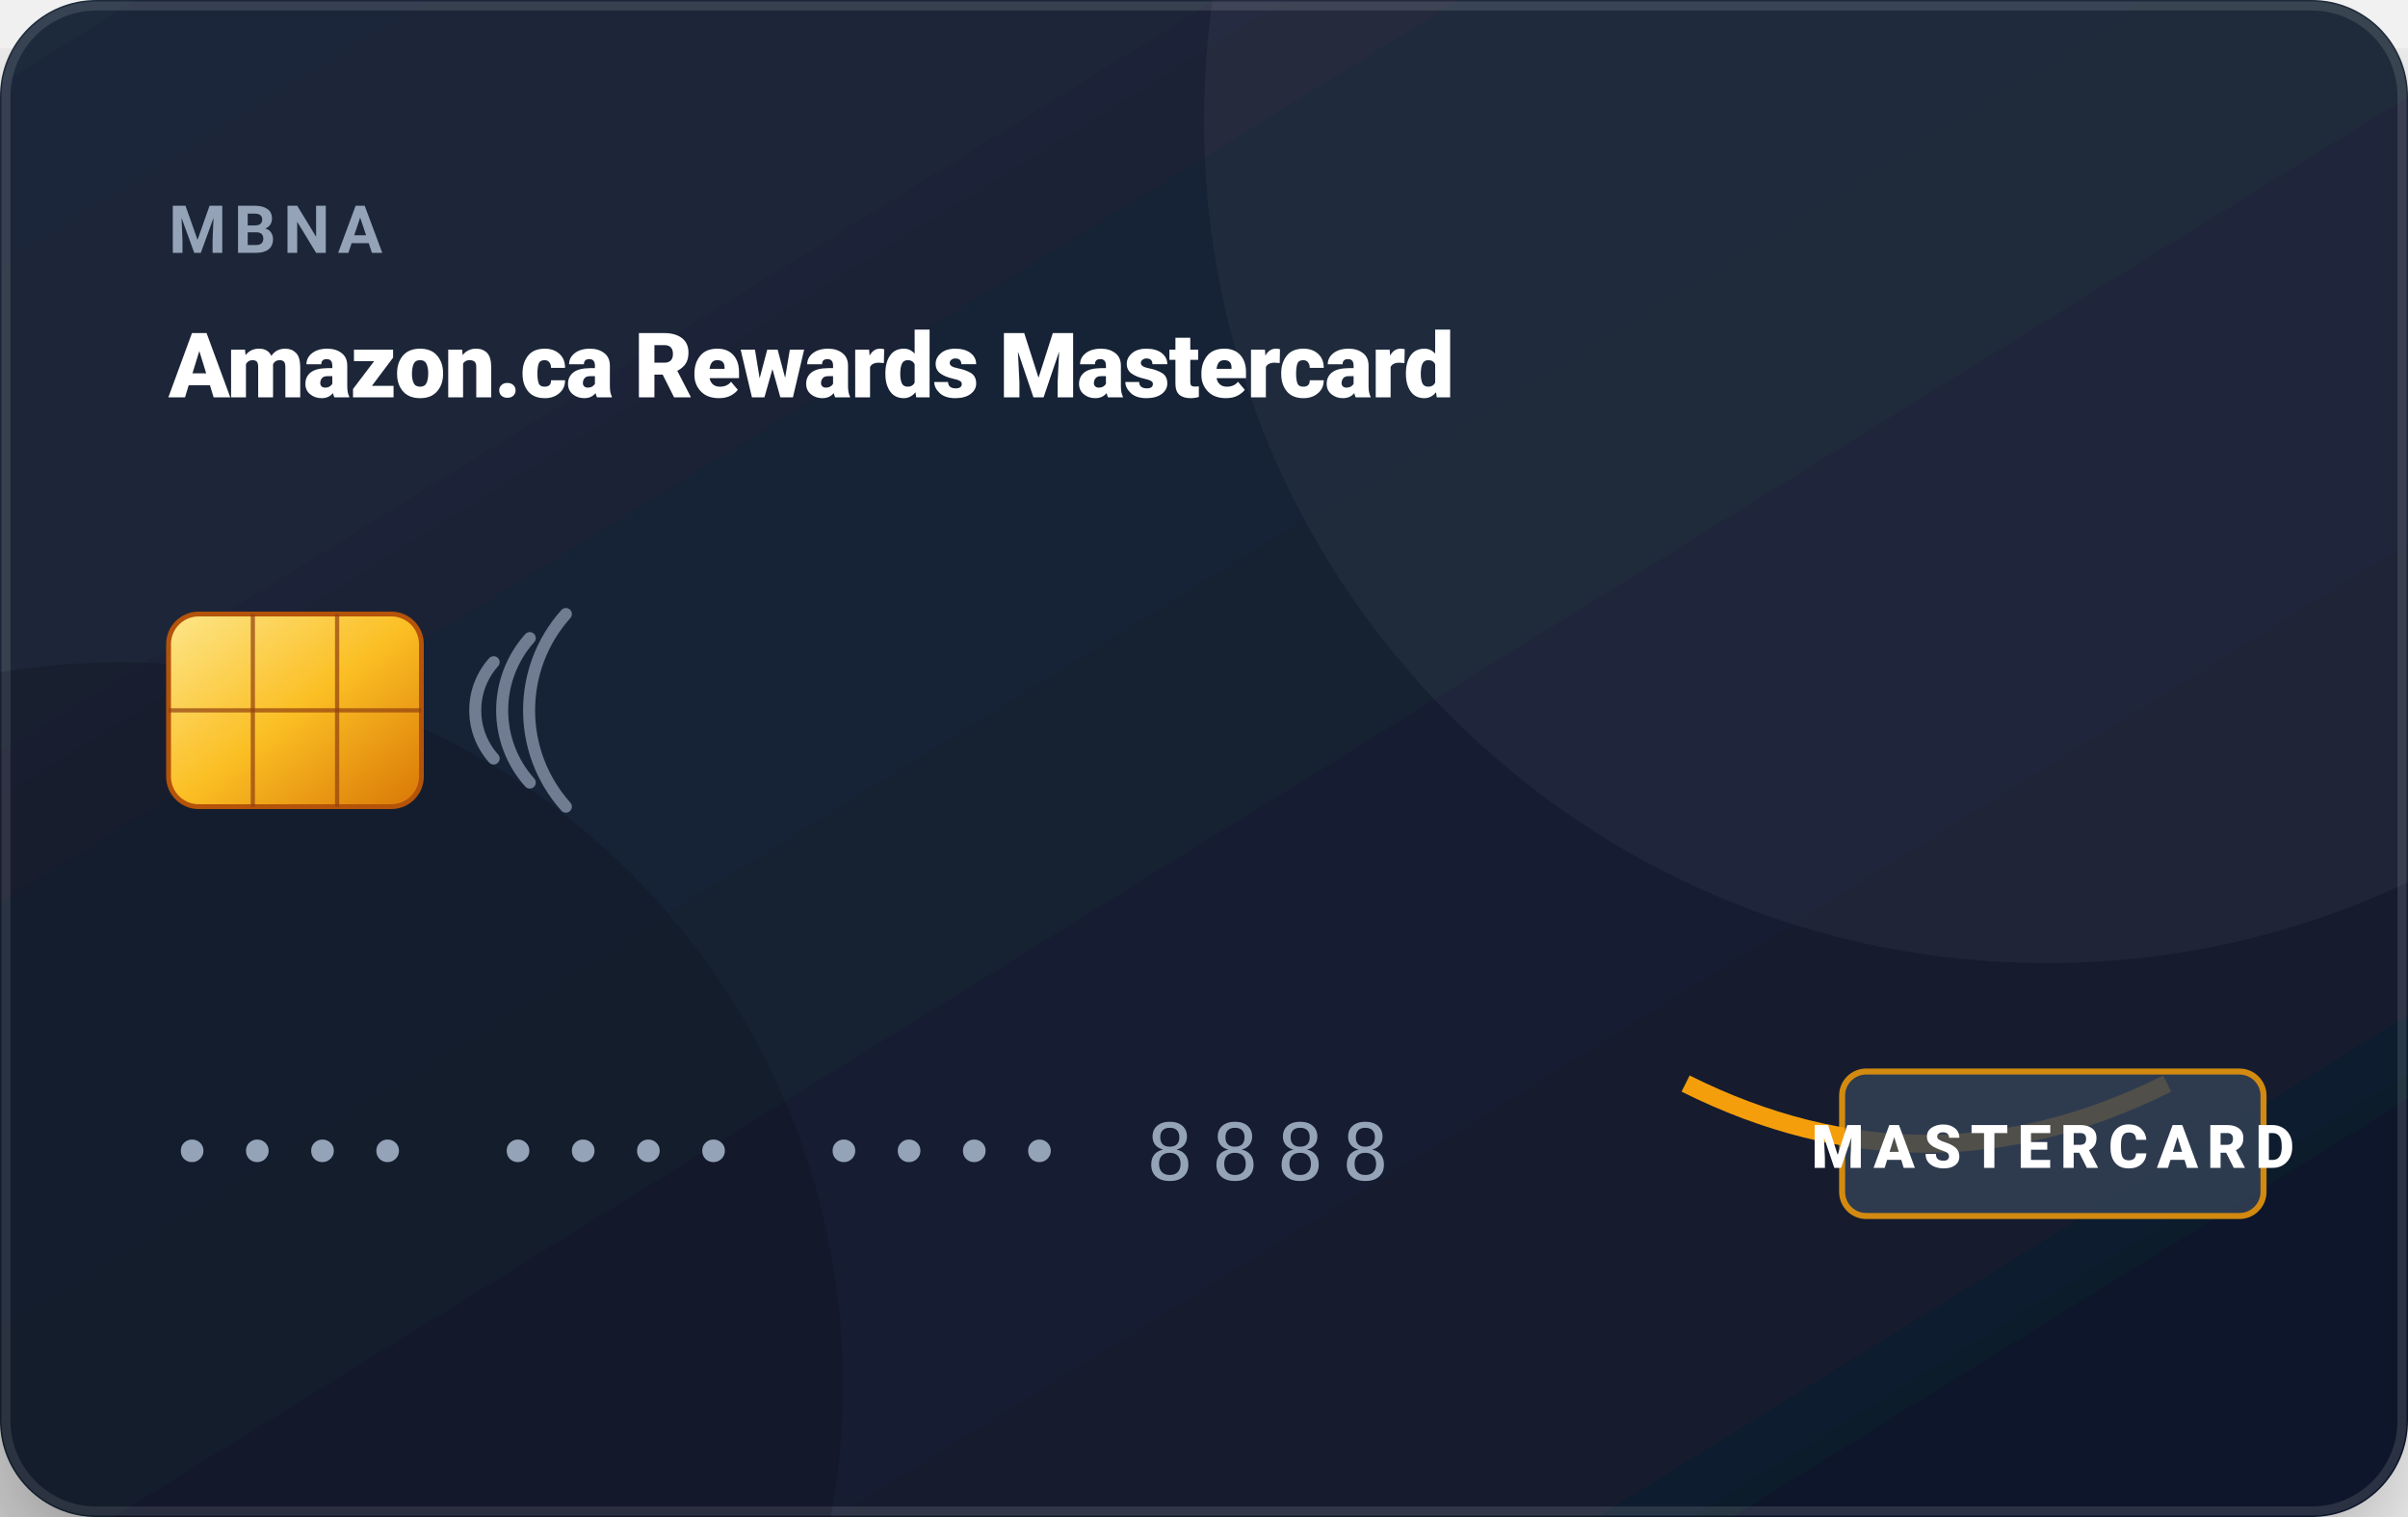
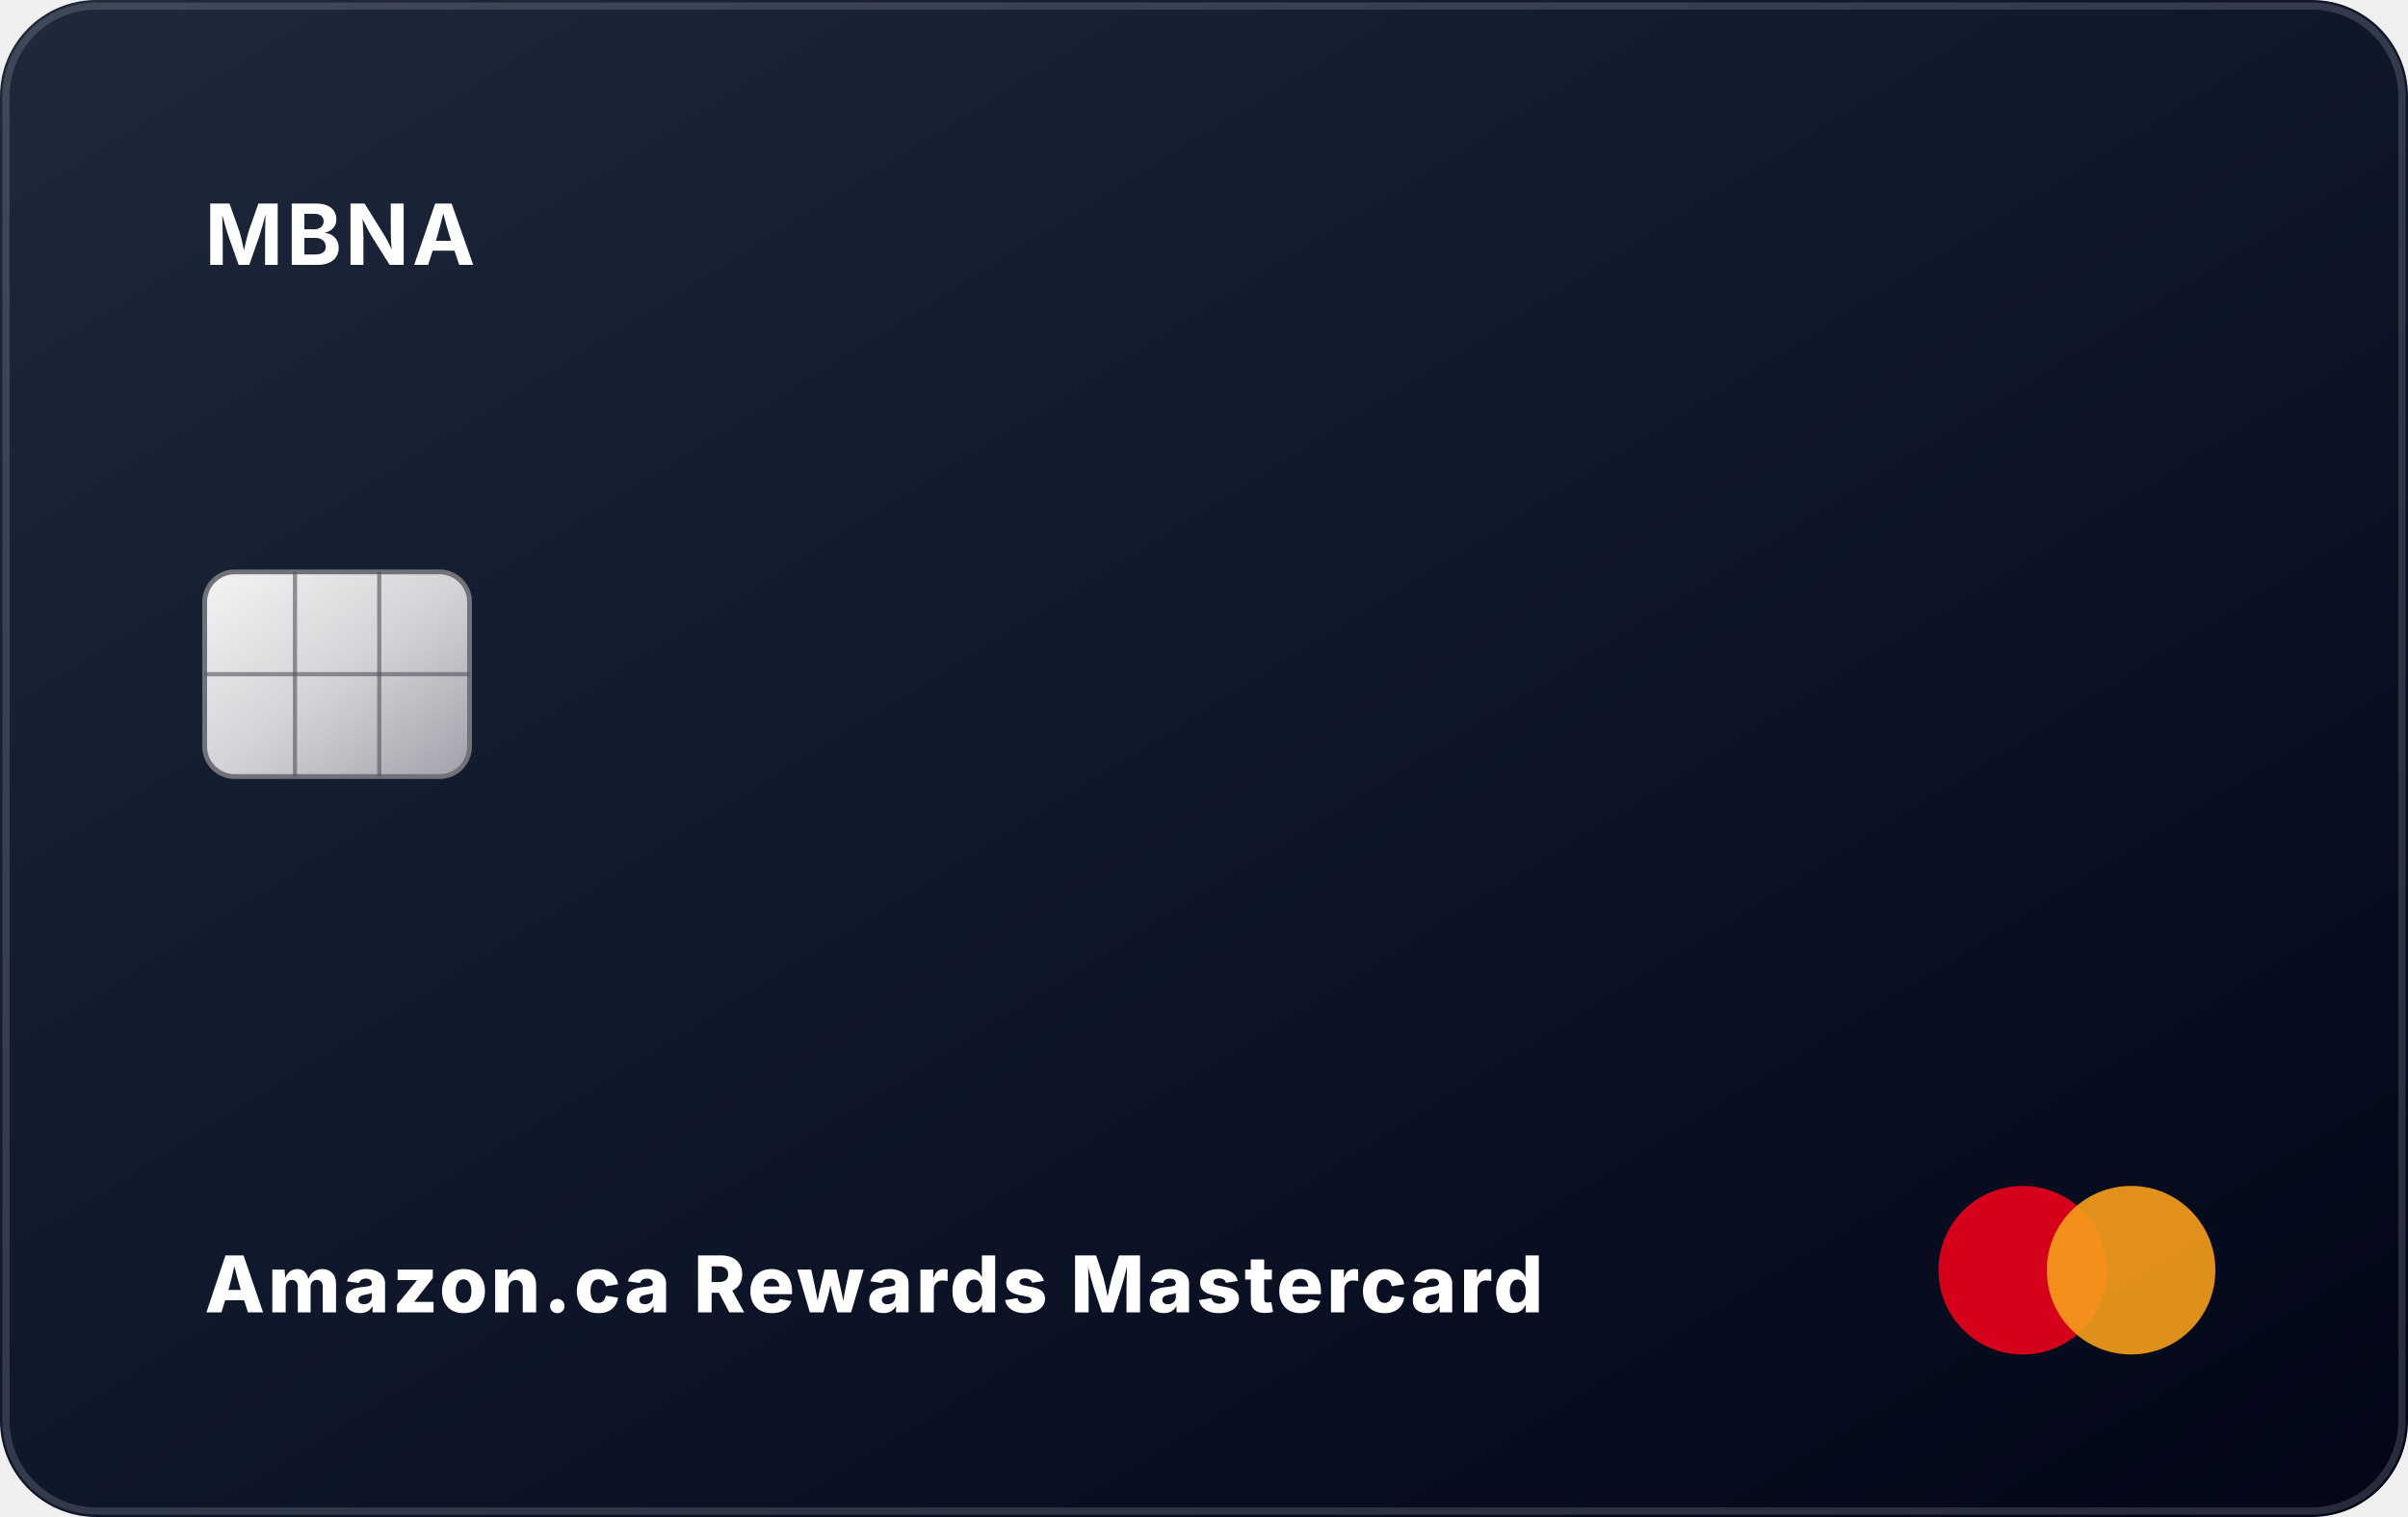
<svg xmlns="http://www.w3.org/2000/svg" viewBox="0 0 400 252" width="400" height="252">
  <defs>
-     <linearGradient id="cardBg-amazon-ca-rewards-mastercard" x1="0%" y1="0%" x2="100%" y2="100%">
+     <linearGradient id="bg-amazon-ca-rewards-mastercard" x1="0%" y1="0%" x2="100%" y2="100%">
      <stop offset="0%" stop-color="#1e293b" />
-       <stop offset="100%" stop-color="#0f172a" />
+       <stop offset="50%" stop-color="#0f172a" />
+       <stop offset="100%" stop-color="#020617" />
    </linearGradient>
-     <linearGradient id="chipGrad" x1="0%" y1="0%" x2="100%" y2="100%">
-       <stop offset="0%" stop-color="#fde68a" />
-       <stop offset="50%" stop-color="#fbbf24" />
-       <stop offset="100%" stop-color="#d97706" />
+     <linearGradient id="chipSilver" x1="0%" y1="0%" x2="100%" y2="100%">
+       <stop offset="0%" stop-color="#f4f4f5" />
+       <stop offset="50%" stop-color="#d4d4d8" />
+       <stop offset="100%" stop-color="#a1a1aa" />
    </linearGradient>
-     <filter id="shadow" x="-5%" y="-5%" width="110%" height="110%">
-       <feDropShadow dx="0" dy="8" stdDeviation="12" flood-color="#000000" flood-opacity="0.35" />
-     </filter>
  </defs>
-   <rect width="400" height="252" rx="16" fill="url(#cardBg-amazon-ca-rewards-mastercard)" filter="url(#shadow)" />
-   <rect width="398" height="250" x="1" y="1" rx="15" fill="none" stroke="rgba(255,255,255,0.12)" stroke-width="1.5" />
-   <circle cx="340" cy="20" r="140" fill="white" opacity="0.04" />
-   <circle cx="20" cy="230" r="120" fill="black" opacity="0.15" />
-   <path d="M 280 180 Q 320 200 360 180" fill="none" stroke="#f59e0b" stroke-width="3" />
-   <text x="28" y="42" font-family="-apple-system, BlinkMacSystemFont, 'Segoe UI', Roboto, sans-serif" font-size="11" font-weight="700" letter-spacing="1.2" fill="#94a3b8" text-transform="uppercase">
-     MBNA
-   </text>
-   <text x="28" y="66" font-family="-apple-system, BlinkMacSystemFont, 'Segoe UI', Roboto, sans-serif" font-size="15" font-weight="800" letter-spacing="-0.2" fill="#ffffff">
-     Amazon.ca Rewards Mastercard
-   </text>
-   <g transform="translate(28, 102)">
-     <rect width="42" height="32" rx="5" fill="url(#chipGrad)" stroke="#b45309" stroke-width="0.8" />
-     <line x1="14" y1="0" x2="14" y2="32" stroke="#92400e" stroke-width="0.7" opacity="0.7" />
-     <line x1="28" y1="0" x2="28" y2="32" stroke="#92400e" stroke-width="0.7" opacity="0.7" />
-     <line x1="0" y1="16" x2="42" y2="16" stroke="#92400e" stroke-width="0.7" opacity="0.7" />
+   <rect width="400" height="252" rx="16" fill="url(#bg-amazon-ca-rewards-mastercard)" />
+   <rect width="398" height="250" x="1" y="1" rx="15" fill="none" stroke="rgba(255,255,255,0.15)" stroke-width="1.2" />
+   <text x="34" y="44" font-family="-apple-system, sans-serif" font-size="14" font-weight="700" fill="#ffffff" letter-spacing="0.5">MBNA</text>
+   <text x="34" y="218" font-family="-apple-system, sans-serif" font-size="13" font-weight="800" fill="#ffffff" letter-spacing="0.5">Amazon.ca Rewards Mastercard</text>
+   <g transform="translate(34, 95)">
+     <rect width="44" height="34" rx="5" fill="url(#chipSilver)" stroke="#71717a" stroke-width="0.8" />
+     <line x1="15" y1="0" x2="15" y2="34" stroke="#52525b" stroke-width="0.7" opacity="0.6" />
+     <line x1="29" y1="0" x2="29" y2="34" stroke="#52525b" stroke-width="0.7" opacity="0.6" />
+     <line x1="0" y1="17" x2="44" y2="17" stroke="#52525b" stroke-width="0.7" opacity="0.6" />
  </g>
-   <g transform="translate(82, 110)" stroke="#94a3b8" stroke-width="2" fill="none" stroke-linecap="round" opacity="0.7">
-     <path d="M 0 16 A 12 12 0 0 1 0 0" />
-     <path d="M 6 20 A 18 18 0 0 1 6 -4" />
-     <path d="M 12 24 A 24 24 0 0 1 12 -8" />
-   </g>
-   <text x="28" y="196" font-family="'SF Mono', Menlo, Monaco, Consolas, monospace" font-size="13" letter-spacing="3" fill="#94a3b8">
-     •••• •••• •••• 8888
-   </text>
-   <g transform="translate(310, 192)">
-     <rect x="-4" y="-14" width="70" height="24" rx="4" fill="#334155" stroke="#f59e0b" stroke-width="1" opacity="0.85" />
-     <text x="31" y="2" font-family="-apple-system, BlinkMacSystemFont, 'Segoe UI', Roboto, sans-serif" font-size="10" font-weight="900" letter-spacing="1.5" fill="#ffffff" text-anchor="middle">
-       MASTERCARD
-     </text>
+   <g transform="translate(320, 195)">
+     <circle cx="16" cy="16" r="14" fill="#eb001b" opacity="0.9" />
+     <circle cx="34" cy="16" r="14" fill="#f79e1b" opacity="0.9" />
  </g>
</svg>
